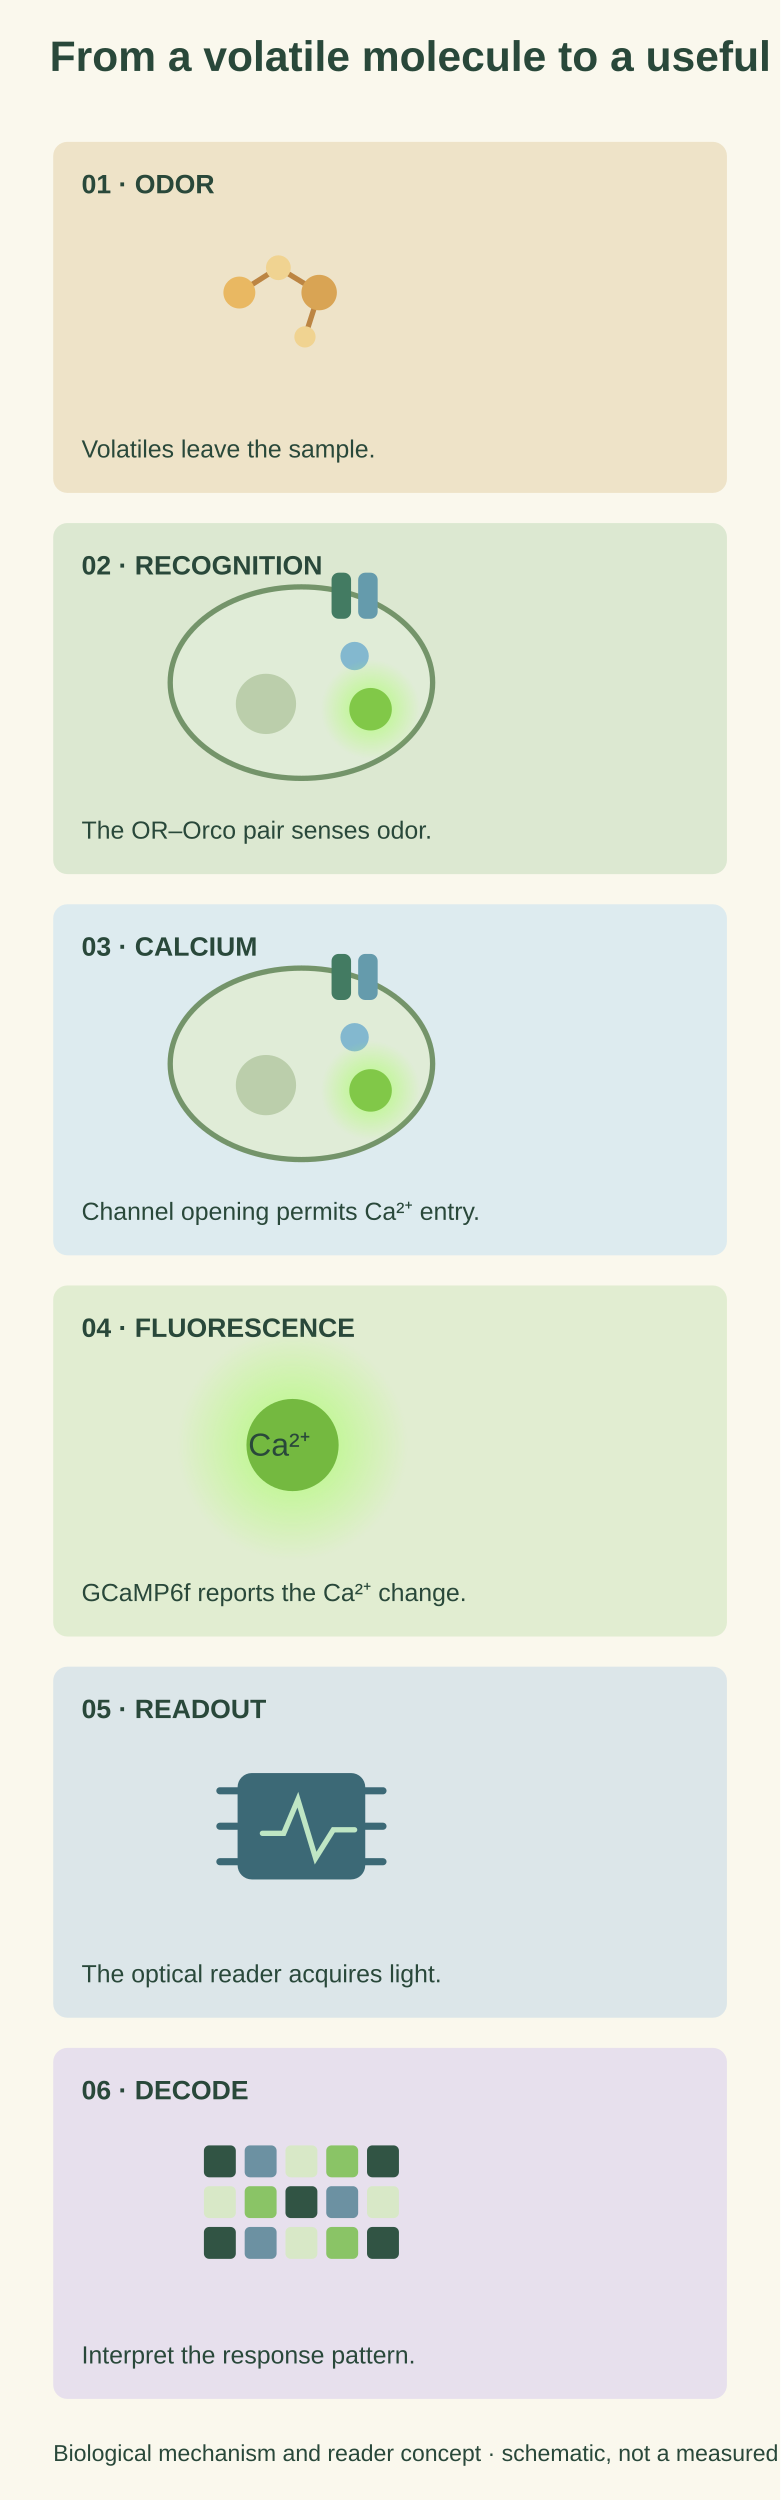
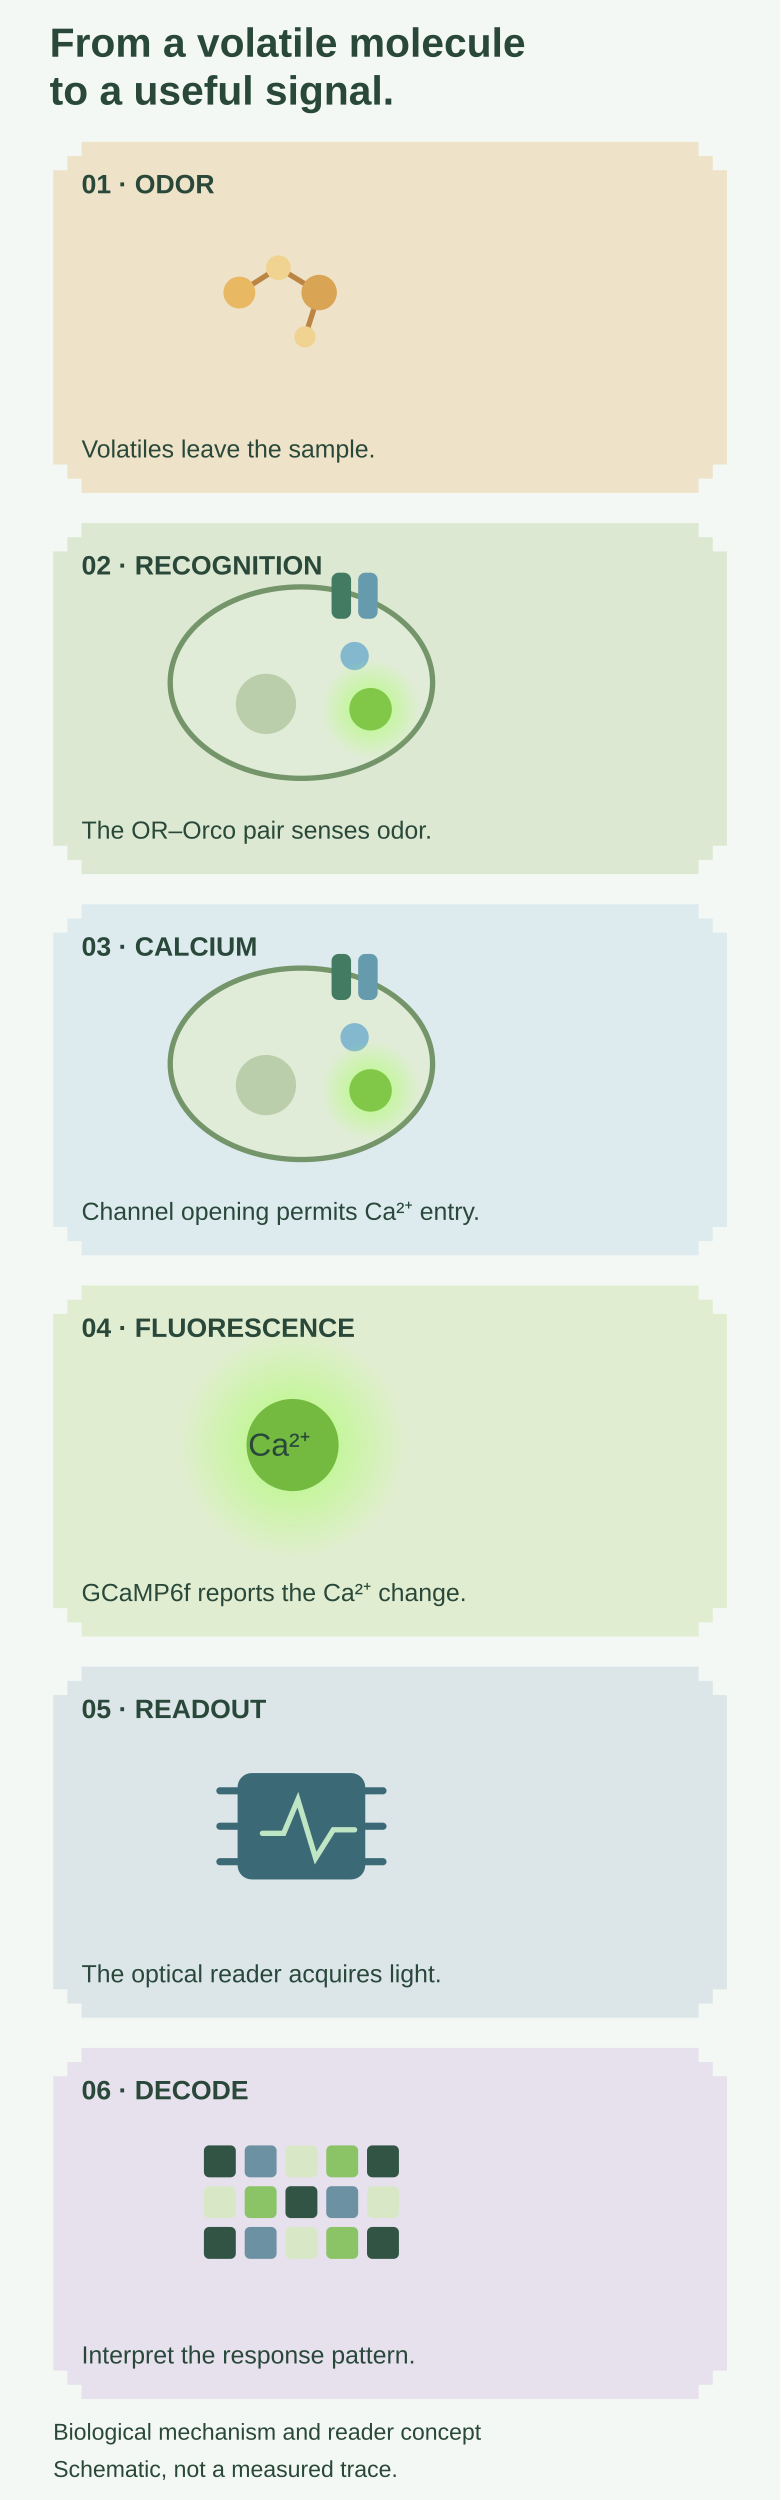
<svg xmlns="http://www.w3.org/2000/svg" viewBox="0 0 440 1410" role="img" aria-label="Six illustrated steps in AeroSense odor sensing and interpretation">
  <defs>
    <marker id="arrow" viewBox="0 0 10 10" refX="9" refY="5" markerWidth="7" markerHeight="7" orient="auto-start-reverse">
      <path d="M0 0 10 5 0 10Z" fill="#577c5c" />
    </marker>
    <radialGradient id="glow">
      <stop stop-color="#a5ff65" stop-opacity=".8" />
      <stop offset="1" stop-color="#adff65" stop-opacity="0" />
    </radialGradient>
  </defs>
  <g font-family="Arial,sans-serif">
-     <rect width="440" height="1410" fill="#faf8ed" />
-     <text x="28" y="40" font-size="24" fill="#29483a" font-weight="700">From a volatile molecule to a useful signal.</text>
+     <rect width="440" height="1410" fill="#f4f8f4" />
+     <text x="28" y="32" font-size="23" fill="#29483a" font-weight="700">
+       <tspan x="28">From a volatile molecule</tspan>
+       <tspan x="28" dy="27">to a useful signal.</tspan>
+     </text>
    <g transform="translate(30 80)">
-       <rect width="380" height="198" rx="8" fill="#eee3c8" />
+       <path d="M16 0H364V8H372V16H380V182H372V190H364V198H16V190H8V182H0V16H8V8H16Z" fill="#eee3c8" />
      <text x="16" y="29" font-size="15" fill="#29483a" font-weight="700">01 · ODOR</text>
      <g transform="translate(105 85)">
        <path d="M0 0 22 -14 45 0 37 25" fill="none" stroke="#bc8543" stroke-width="3" stroke-linecap="round" />
        <circle r="9" fill="#e9b862" />
        <circle cx="22" cy="-14" r="7" fill="#f0d391" />
        <circle cx="45" r="10" fill="#d9a454" />
        <circle cx="37" cy="25" r="6" fill="#f0d391" />
      </g>
      <text x="16" y="178" font-size="14" fill="#29483a" font-weight="400">Volatiles leave the sample.</text>
    </g>
    <g transform="translate(30 295)">
-       <rect width="380" height="198" rx="8" fill="#dce8d1" />
+       <path d="M16 0H364V8H372V16H380V182H372V190H364V198H16V190H8V182H0V16H8V8H16Z" fill="#dce8d1" />
      <text x="16" y="29" font-size="15" fill="#29483a" font-weight="700">02 · RECOGNITION</text>
      <g transform="translate(140 90)">
        <ellipse rx="74" ry="54" fill="#e0ecd7" stroke="#74946a" stroke-width="3" />
        <circle cx="-20" cy="12" r="17" fill="#bbceab" />
        <rect x="17" y="-62" width="11" height="26" rx="4" fill="#437b62" />
        <rect x="32" y="-62" width="11" height="26" rx="4" fill="#659bac" />
        <circle cx="30" cy="-15" r="8" fill="#83b8cf" />
        <circle cx="39" cy="15" r="28" fill="url(#glow)" />
        <circle cx="39" cy="15" r="12" fill="#81c848" />
      </g>
      <text x="16" y="178" font-size="14" fill="#29483a" font-weight="400">The OR–Orco pair senses odor.</text>
    </g>
    <g transform="translate(30 510)">
-       <rect width="380" height="198" rx="8" fill="#ddebef" />
+       <path d="M16 0H364V8H372V16H380V182H372V190H364V198H16V190H8V182H0V16H8V8H16Z" fill="#ddebef" />
      <text x="16" y="29" font-size="15" fill="#29483a" font-weight="700">03 · CALCIUM</text>
      <g transform="translate(140 90)">
        <ellipse rx="74" ry="54" fill="#e0ecd7" stroke="#74946a" stroke-width="3" />
        <circle cx="-20" cy="12" r="17" fill="#bbceab" />
        <rect x="17" y="-62" width="11" height="26" rx="4" fill="#437b62" />
        <rect x="32" y="-62" width="11" height="26" rx="4" fill="#659bac" />
        <circle cx="30" cy="-15" r="8" fill="#83b8cf" />
        <circle cx="39" cy="15" r="28" fill="url(#glow)" />
        <circle cx="39" cy="15" r="12" fill="#81c848" />
      </g>
      <text x="16" y="178" font-size="14" fill="#29483a" font-weight="400">Channel opening permits Ca²⁺ entry.</text>
    </g>
    <g transform="translate(30 725)">
-       <rect width="380" height="198" rx="8" fill="#e1edd1" />
+       <path d="M16 0H364V8H372V16H380V182H372V190H364V198H16V190H8V182H0V16H8V8H16Z" fill="#e1edd1" />
      <text x="16" y="29" font-size="15" fill="#29483a" font-weight="700">04 · FLUORESCENCE</text>
      <circle cx="135" cy="90" r="65" fill="url(#glow)" />
      <circle cx="135" cy="90" r="26" fill="#74b940" />
      <text x="110" y="96" font-size="18" fill="#29483a" font-weight="400">Ca²⁺</text>
      <text x="16" y="178" font-size="14" fill="#29483a" font-weight="400">GCaMP6f reports the Ca²⁺ change.</text>
    </g>
    <g transform="translate(30 940)">
-       <rect width="380" height="198" rx="8" fill="#dce6e9" />
+       <path d="M16 0H364V8H372V16H380V182H372V190H364V198H16V190H8V182H0V16H8V8H16Z" fill="#dce6e9" />
      <text x="16" y="29" font-size="15" fill="#29483a" font-weight="700">05 · READOUT</text>
      <g transform="translate(140 90)">
        <rect x="-36" y="-30" width="72" height="60" rx="8" fill="#3c6976" />
        <path d="M-46 -20h10" fill="none" stroke="#3c6976" stroke-width="4" stroke-linecap="round" />
        <path d="M-46 0h10" fill="none" stroke="#3c6976" stroke-width="4" stroke-linecap="round" />
        <path d="M-46 20h10" fill="none" stroke="#3c6976" stroke-width="4" stroke-linecap="round" />
        <path d="M36 -20h10" fill="none" stroke="#3c6976" stroke-width="4" stroke-linecap="round" />
        <path d="M36 0h10" fill="none" stroke="#3c6976" stroke-width="4" stroke-linecap="round" />
        <path d="M36 20h10" fill="none" stroke="#3c6976" stroke-width="4" stroke-linecap="round" />
        <path d="M-22 4h12l8-19 10 33 10-16h12" fill="none" stroke="#bfe6c4" stroke-width="3" stroke-linecap="round" />
      </g>
      <text x="16" y="178" font-size="14" fill="#29483a" font-weight="400">The optical reader acquires light.</text>
    </g>
    <g transform="translate(30 1155)">
-       <rect width="380" height="198" rx="8" fill="#e7e0ed" />
+       <path d="M16 0H364V8H372V16H380V182H372V190H364V198H16V190H8V182H0V16H8V8H16Z" fill="#e7e0ed" />
      <text x="16" y="29" font-size="15" fill="#29483a" font-weight="700">06 · DECODE</text>
      <g transform="translate(85 55)">
        <rect x="0" y="0" width="18" height="18" rx="3" fill="#315444" />
        <rect x="23" y="0" width="18" height="18" rx="3" fill="#6c91a2" />
        <rect x="46" y="0" width="18" height="18" rx="3" fill="#d8e8c7" />
        <rect x="69" y="0" width="18" height="18" rx="3" fill="#8ac466" />
        <rect x="92" y="0" width="18" height="18" rx="3" fill="#315444" />
        <rect x="0" y="23" width="18" height="18" rx="3" fill="#d8e8c7" />
        <rect x="23" y="23" width="18" height="18" rx="3" fill="#8ac466" />
        <rect x="46" y="23" width="18" height="18" rx="3" fill="#315444" />
        <rect x="69" y="23" width="18" height="18" rx="3" fill="#6c91a2" />
        <rect x="92" y="23" width="18" height="18" rx="3" fill="#d8e8c7" />
        <rect x="0" y="46" width="18" height="18" rx="3" fill="#315444" />
        <rect x="23" y="46" width="18" height="18" rx="3" fill="#6c91a2" />
        <rect x="46" y="46" width="18" height="18" rx="3" fill="#d8e8c7" />
        <rect x="69" y="46" width="18" height="18" rx="3" fill="#8ac466" />
        <rect x="92" y="46" width="18" height="18" rx="3" fill="#315444" />
      </g>
      <text x="16" y="178" font-size="14" fill="#29483a" font-weight="400">Interpret the response pattern.</text>
    </g>
-     <text x="30" y="1388" font-size="13" fill="#29483a" font-weight="400">Biological mechanism and reader concept · schematic, not a measured trace.</text>
+     <text x="30" y="1376" font-size="13" fill="#29483a" font-weight="400">
+       <tspan x="30">Biological mechanism and reader concept</tspan>
+       <tspan x="30" dy="21">Schematic, not a measured trace.</tspan>
+     </text>
  </g>
</svg>
